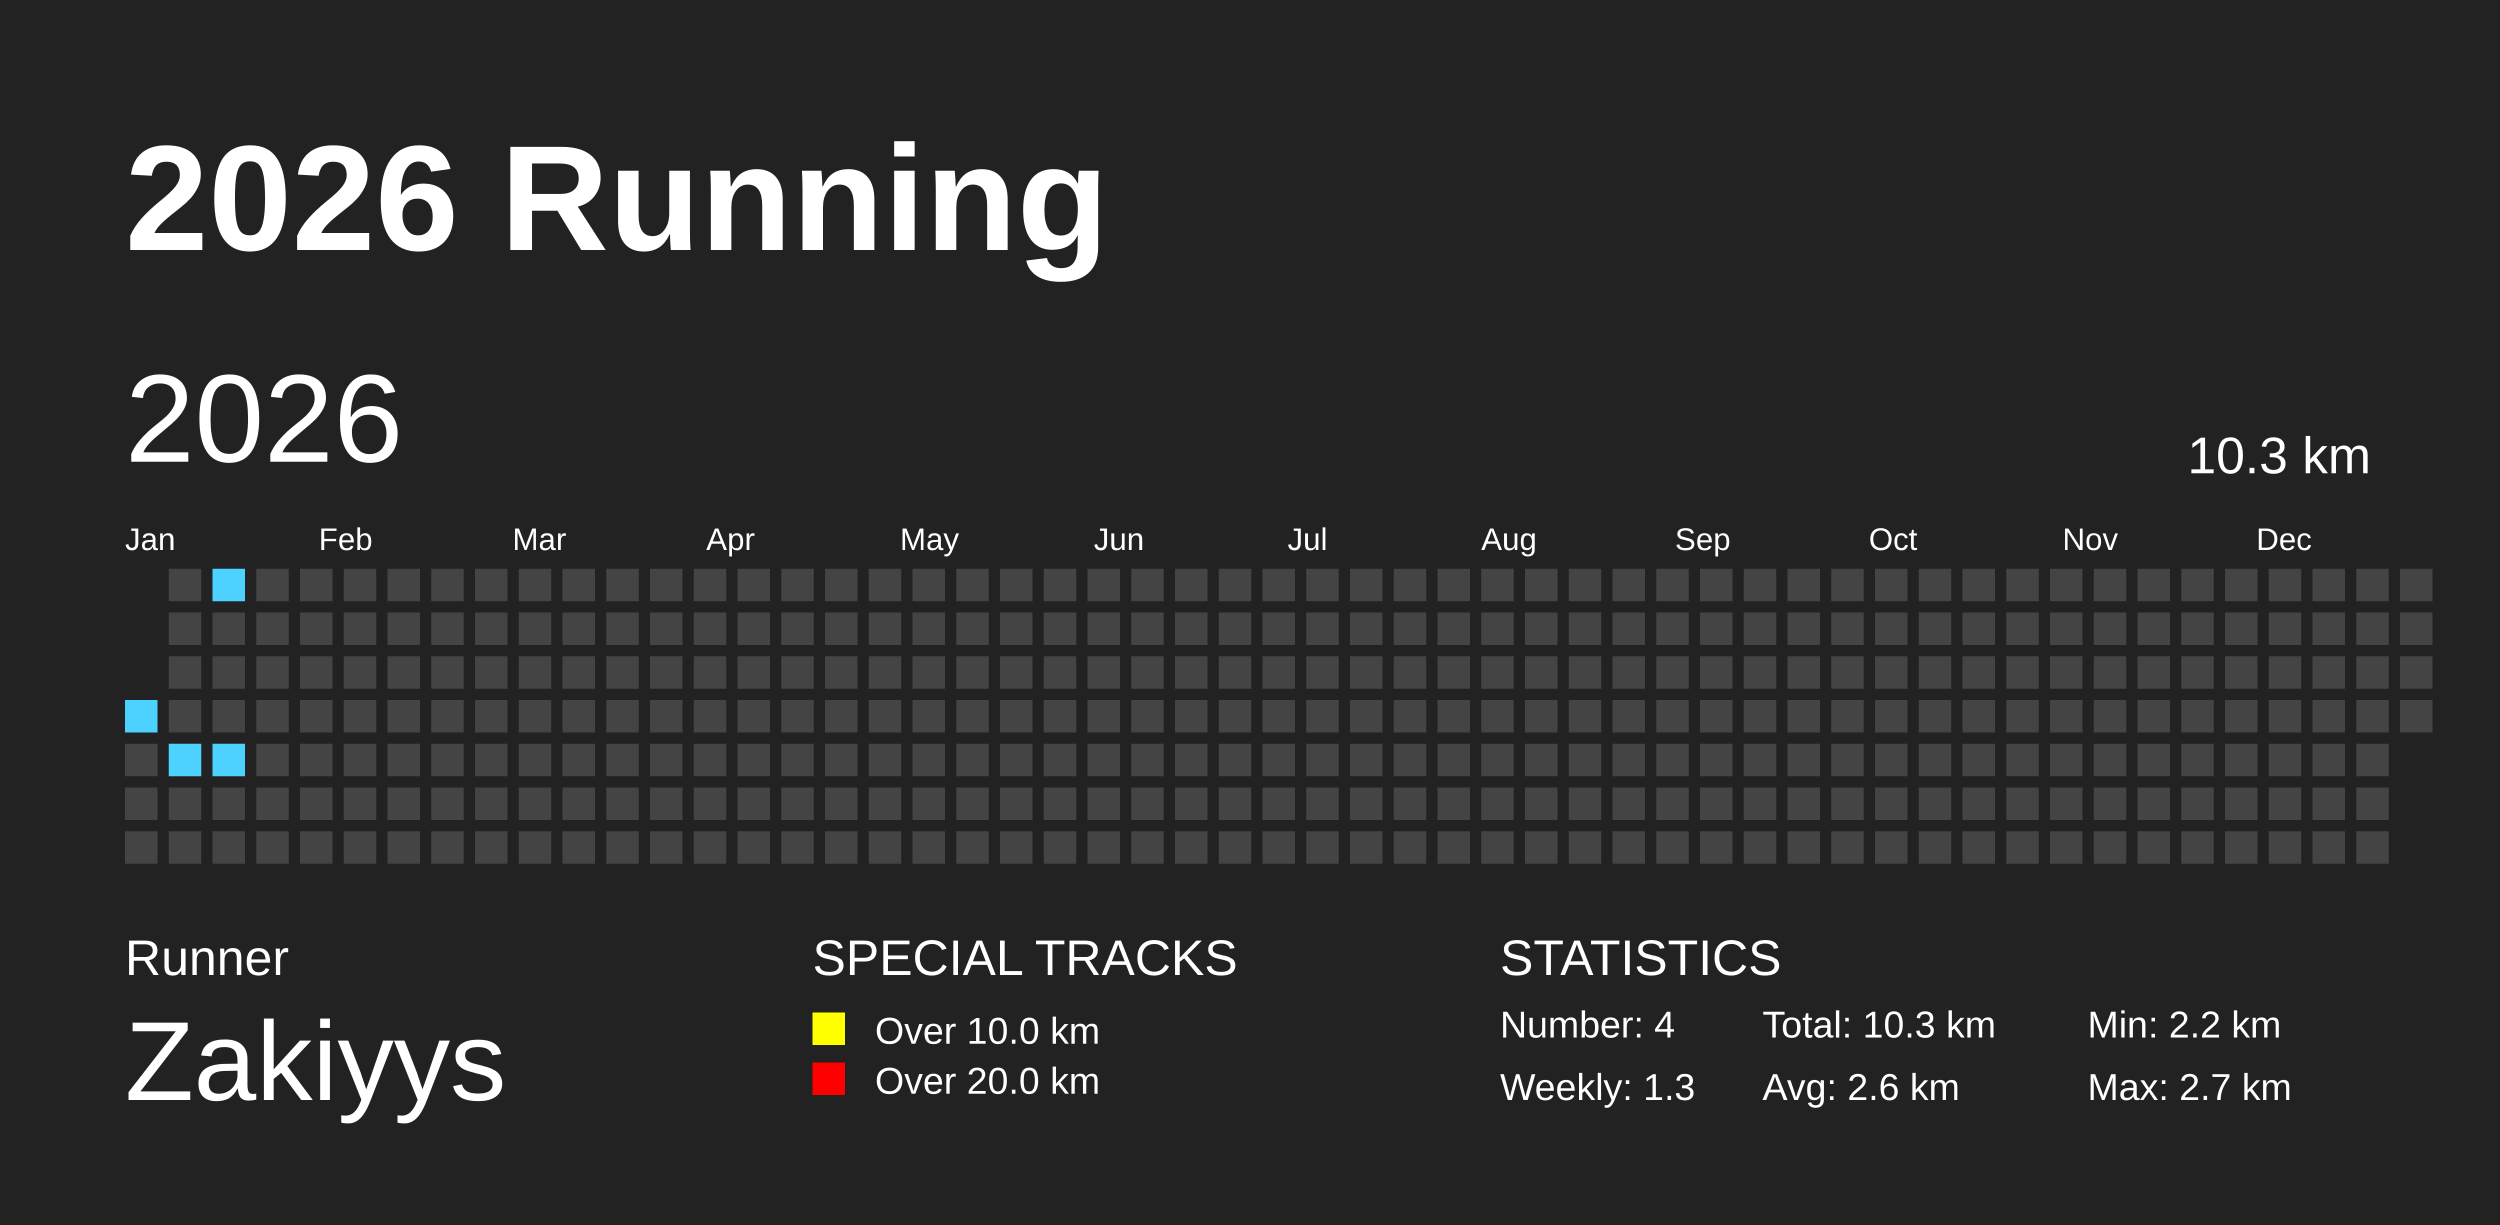
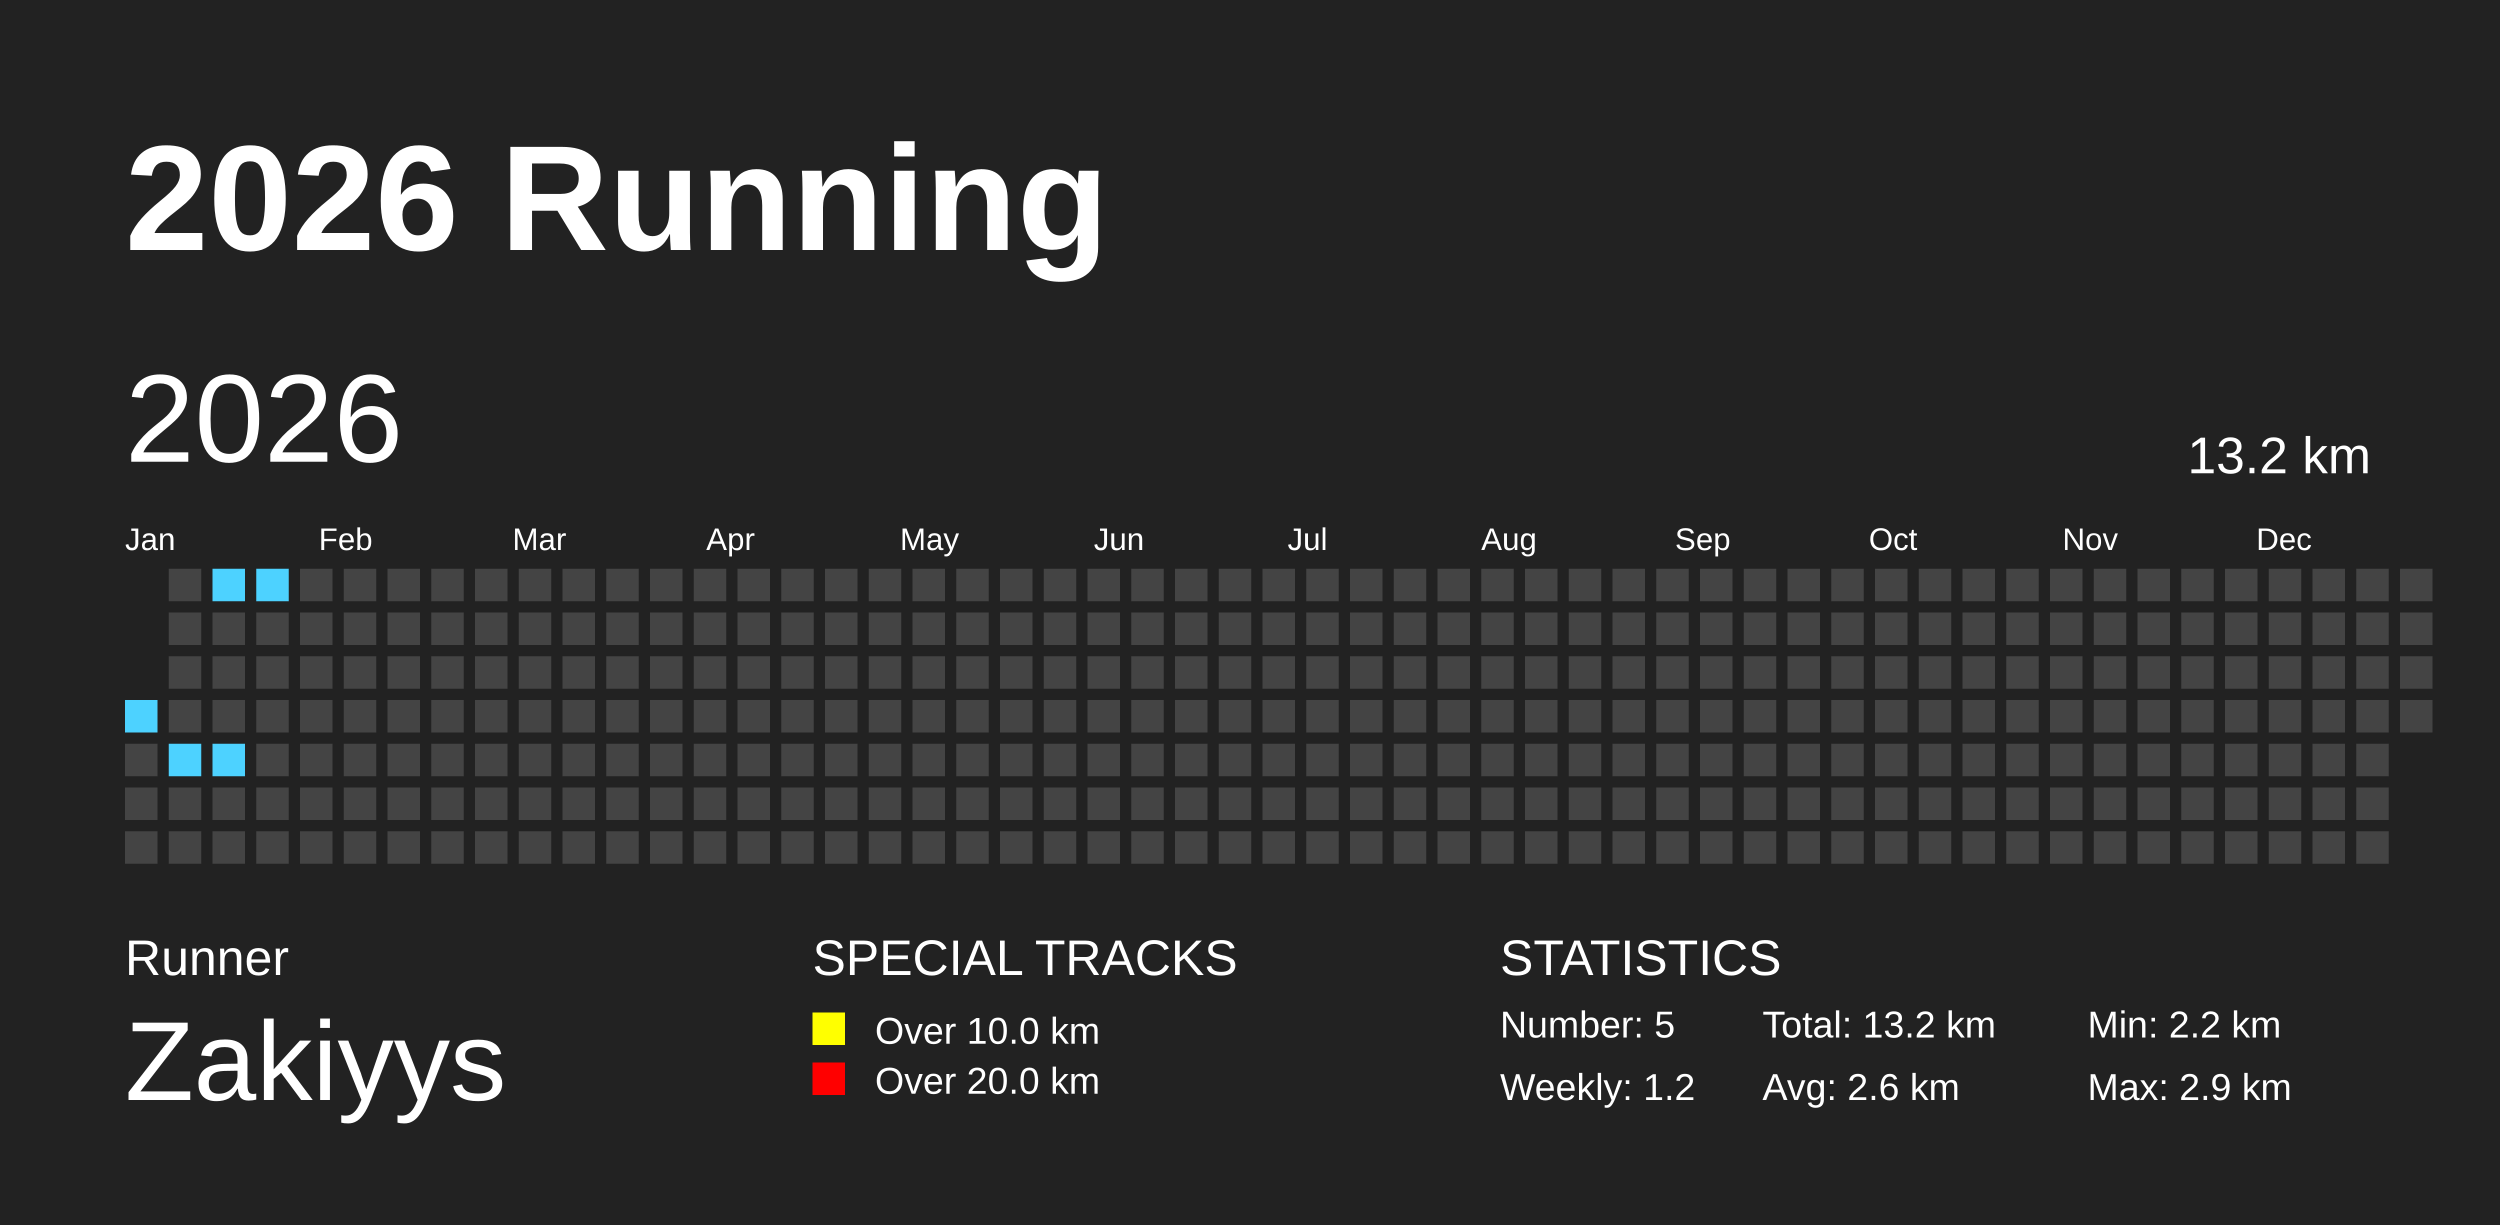
<svg xmlns="http://www.w3.org/2000/svg" baseProfile="full" height="98mm" version="1.1" viewBox="0,0,200,98" width="200mm">
  <defs />
  <rect fill="#222222" height="98" width="200" x="0" y="0" />
  <text fill="#FFFFFF" style="font-size:12px; font-family:Arial; font-weight:bold;" x="10" y="20">2026 Running</text>
  <text fill="#FFFFFF" style="font-size:4px; font-family:Arial" x="10" y="78">Runner</text>
  <text fill="#FFFFFF" style="font-size:9px; font-family:Arial" x="10" y="88">Zakiyys</text>
  <text fill="#FFFFFF" style="font-size:4px; font-family:Arial" x="65" y="78">SPECIAL TRACKS</text>
  <rect fill="yellow" height="2.6" width="2.6" x="65" y="81" />
  <text fill="#FFFFFF" style="font-size:3px; font-family:Arial" x="70" y="83.5">Over 10.0 km</text>
  <rect fill="red" height="2.6" width="2.6" x="65" y="85" />
  <text fill="#FFFFFF" style="font-size:3px; font-family:Arial" x="70" y="87.5">Over 20.0 km</text>
  <text fill="#FFFFFF" style="font-size:4px; font-family:Arial" x="120" y="78">STATISTICS</text>
-   <text fill="#FFFFFF" style="font-size:3px; font-family:Arial" x="120" y="83">Number: 4</text>
-   <text fill="#FFFFFF" style="font-size:3px; font-family:Arial" x="120" y="88">Weekly: 1.3</text>
-   <text fill="#FFFFFF" style="font-size:3px; font-family:Arial" x="141" y="83">Total: 10.3 km</text>
+   <text fill="#FFFFFF" style="font-size:3px; font-family:Arial" x="120" y="83">Number: 5</text>
+   <text fill="#FFFFFF" style="font-size:3px; font-family:Arial" x="120" y="88">Weekly: 1.2</text>
+   <text fill="#FFFFFF" style="font-size:3px; font-family:Arial" x="141" y="83">Total: 13.2 km</text>
  <text fill="#FFFFFF" style="font-size:3px; font-family:Arial" x="141" y="88">Avg: 2.6 km</text>
  <text fill="#FFFFFF" style="font-size:3px; font-family:Arial" x="167" y="83">Min: 2.2 km</text>
-   <text fill="#FFFFFF" style="font-size:3px; font-family:Arial" x="167" y="88">Max: 2.7 km</text>
+   <text fill="#FFFFFF" style="font-size:3px; font-family:Arial" x="167" y="88">Max: 2.9 km</text>
  <text dominant-baseline="hanging" fill="#FFFFFF" style="font-size:10.0px; font-family:Arial;" x="10" y="30">2026</text>
-   <text dominant-baseline="hanging" fill="#FFFFFF" style="font-size:4.125px; font-family:Arial;" x="175" y="35">10.3 km</text>
+   <text dominant-baseline="hanging" fill="#FFFFFF" style="font-size:4.125px; font-family:Arial;" x="175" y="35">13.2 km</text>
  <text fill="#FFFFFF" style="font-size:2.5px; font-family:Arial" x="10.0" y="44">Jan</text>
  <text fill="#FFFFFF" style="font-size:2.5px; font-family:Arial" x="25.5" y="44">Feb</text>
  <text fill="#FFFFFF" style="font-size:2.5px; font-family:Arial" x="41.0" y="44">Mar</text>
  <text fill="#FFFFFF" style="font-size:2.5px; font-family:Arial" x="56.5" y="44">Apr</text>
  <text fill="#FFFFFF" style="font-size:2.5px; font-family:Arial" x="72.0" y="44">May</text>
  <text fill="#FFFFFF" style="font-size:2.5px; font-family:Arial" x="87.5" y="44">Jun</text>
  <text fill="#FFFFFF" style="font-size:2.5px; font-family:Arial" x="103.0" y="44">Jul</text>
  <text fill="#FFFFFF" style="font-size:2.5px; font-family:Arial" x="118.5" y="44">Aug</text>
  <text fill="#FFFFFF" style="font-size:2.5px; font-family:Arial" x="134.0" y="44">Sep</text>
  <text fill="#FFFFFF" style="font-size:2.5px; font-family:Arial" x="149.5" y="44">Oct</text>
  <text fill="#FFFFFF" style="font-size:2.5px; font-family:Arial" x="165.0" y="44">Nov</text>
  <text fill="#FFFFFF" style="font-size:2.5px; font-family:Arial" x="180.5" y="44">Dec</text>
  <rect fill="#4DD2FF" height="2.6" width="2.6" x="10.0" y="56.0" />
  <rect fill="#444444" height="2.6" width="2.6" x="10.0" y="59.5" />
  <rect fill="#444444" height="2.6" width="2.6" x="10.0" y="63.0" />
  <rect fill="#444444" height="2.6" width="2.6" x="10.0" y="66.5" />
  <rect fill="#444444" height="2.6" width="2.6" x="13.5" y="45.5" />
  <rect fill="#444444" height="2.6" width="2.6" x="13.5" y="49.0" />
  <rect fill="#444444" height="2.6" width="2.6" x="13.5" y="52.5" />
  <rect fill="#444444" height="2.6" width="2.6" x="13.5" y="56.0" />
  <rect fill="#4DD2FF" height="2.6" width="2.6" x="13.5" y="59.5" />
  <rect fill="#444444" height="2.6" width="2.6" x="13.5" y="63.0" />
  <rect fill="#444444" height="2.6" width="2.6" x="13.5" y="66.5" />
  <rect fill="#4DD2FF" height="2.6" width="2.6" x="17.0" y="45.5" />
  <rect fill="#444444" height="2.6" width="2.6" x="17.0" y="49.0" />
  <rect fill="#444444" height="2.6" width="2.6" x="17.0" y="52.5" />
  <rect fill="#444444" height="2.6" width="2.6" x="17.0" y="56.0" />
  <rect fill="#4DD2FF" height="2.6" width="2.6" x="17.0" y="59.5" />
  <rect fill="#444444" height="2.6" width="2.6" x="17.0" y="63.0" />
  <rect fill="#444444" height="2.6" width="2.6" x="17.0" y="66.5" />
-   <rect fill="#444444" height="2.6" width="2.6" x="20.5" y="45.5" />
+   <rect fill="#4DD2FF" height="2.6" width="2.6" x="20.5" y="45.5" />
  <rect fill="#444444" height="2.6" width="2.6" x="20.5" y="49.0" />
  <rect fill="#444444" height="2.6" width="2.6" x="20.5" y="52.5" />
  <rect fill="#444444" height="2.6" width="2.6" x="20.5" y="56.0" />
  <rect fill="#444444" height="2.6" width="2.6" x="20.5" y="59.5" />
  <rect fill="#444444" height="2.6" width="2.6" x="20.5" y="63.0" />
  <rect fill="#444444" height="2.6" width="2.6" x="20.5" y="66.5" />
  <rect fill="#444444" height="2.6" width="2.6" x="24.0" y="45.5" />
  <rect fill="#444444" height="2.6" width="2.6" x="24.0" y="49.0" />
  <rect fill="#444444" height="2.6" width="2.6" x="24.0" y="52.5" />
  <rect fill="#444444" height="2.6" width="2.6" x="24.0" y="56.0" />
  <rect fill="#444444" height="2.6" width="2.6" x="24.0" y="59.5" />
  <rect fill="#444444" height="2.6" width="2.6" x="24.0" y="63.0" />
  <rect fill="#444444" height="2.6" width="2.6" x="24.0" y="66.5" />
  <rect fill="#444444" height="2.6" width="2.6" x="27.5" y="45.5" />
  <rect fill="#444444" height="2.6" width="2.6" x="27.5" y="49.0" />
  <rect fill="#444444" height="2.6" width="2.6" x="27.5" y="52.5" />
  <rect fill="#444444" height="2.6" width="2.6" x="27.5" y="56.0" />
  <rect fill="#444444" height="2.6" width="2.6" x="27.5" y="59.5" />
  <rect fill="#444444" height="2.6" width="2.6" x="27.5" y="63.0" />
  <rect fill="#444444" height="2.6" width="2.6" x="27.5" y="66.5" />
  <rect fill="#444444" height="2.6" width="2.6" x="31.0" y="45.5" />
  <rect fill="#444444" height="2.6" width="2.6" x="31.0" y="49.0" />
  <rect fill="#444444" height="2.6" width="2.6" x="31.0" y="52.5" />
  <rect fill="#444444" height="2.6" width="2.6" x="31.0" y="56.0" />
  <rect fill="#444444" height="2.6" width="2.6" x="31.0" y="59.5" />
  <rect fill="#444444" height="2.6" width="2.6" x="31.0" y="63.0" />
  <rect fill="#444444" height="2.6" width="2.6" x="31.0" y="66.5" />
  <rect fill="#444444" height="2.6" width="2.6" x="34.5" y="45.5" />
  <rect fill="#444444" height="2.6" width="2.6" x="34.5" y="49.0" />
  <rect fill="#444444" height="2.6" width="2.6" x="34.5" y="52.5" />
  <rect fill="#444444" height="2.6" width="2.6" x="34.5" y="56.0" />
  <rect fill="#444444" height="2.6" width="2.6" x="34.5" y="59.5" />
  <rect fill="#444444" height="2.6" width="2.6" x="34.5" y="63.0" />
  <rect fill="#444444" height="2.6" width="2.6" x="34.5" y="66.5" />
  <rect fill="#444444" height="2.6" width="2.6" x="38.0" y="45.5" />
  <rect fill="#444444" height="2.6" width="2.6" x="38.0" y="49.0" />
  <rect fill="#444444" height="2.6" width="2.6" x="38.0" y="52.5" />
  <rect fill="#444444" height="2.6" width="2.6" x="38.0" y="56.0" />
  <rect fill="#444444" height="2.6" width="2.6" x="38.0" y="59.5" />
  <rect fill="#444444" height="2.6" width="2.6" x="38.0" y="63.0" />
  <rect fill="#444444" height="2.6" width="2.6" x="38.0" y="66.5" />
  <rect fill="#444444" height="2.6" width="2.6" x="41.5" y="45.5" />
  <rect fill="#444444" height="2.6" width="2.6" x="41.5" y="49.0" />
  <rect fill="#444444" height="2.6" width="2.6" x="41.5" y="52.5" />
  <rect fill="#444444" height="2.6" width="2.6" x="41.5" y="56.0" />
  <rect fill="#444444" height="2.6" width="2.6" x="41.5" y="59.5" />
  <rect fill="#444444" height="2.6" width="2.6" x="41.5" y="63.0" />
  <rect fill="#444444" height="2.6" width="2.6" x="41.5" y="66.5" />
  <rect fill="#444444" height="2.6" width="2.6" x="45.0" y="45.5" />
  <rect fill="#444444" height="2.6" width="2.6" x="45.0" y="49.0" />
  <rect fill="#444444" height="2.6" width="2.6" x="45.0" y="52.5" />
  <rect fill="#444444" height="2.6" width="2.6" x="45.0" y="56.0" />
  <rect fill="#444444" height="2.6" width="2.6" x="45.0" y="59.5" />
  <rect fill="#444444" height="2.6" width="2.6" x="45.0" y="63.0" />
  <rect fill="#444444" height="2.6" width="2.6" x="45.0" y="66.5" />
  <rect fill="#444444" height="2.6" width="2.6" x="48.5" y="45.5" />
  <rect fill="#444444" height="2.6" width="2.6" x="48.5" y="49.0" />
  <rect fill="#444444" height="2.6" width="2.6" x="48.5" y="52.5" />
  <rect fill="#444444" height="2.6" width="2.6" x="48.5" y="56.0" />
  <rect fill="#444444" height="2.6" width="2.6" x="48.5" y="59.5" />
  <rect fill="#444444" height="2.6" width="2.6" x="48.5" y="63.0" />
  <rect fill="#444444" height="2.6" width="2.6" x="48.5" y="66.5" />
  <rect fill="#444444" height="2.6" width="2.6" x="52.0" y="45.5" />
  <rect fill="#444444" height="2.6" width="2.6" x="52.0" y="49.0" />
  <rect fill="#444444" height="2.6" width="2.6" x="52.0" y="52.5" />
  <rect fill="#444444" height="2.6" width="2.6" x="52.0" y="56.0" />
  <rect fill="#444444" height="2.6" width="2.6" x="52.0" y="59.5" />
  <rect fill="#444444" height="2.6" width="2.6" x="52.0" y="63.0" />
  <rect fill="#444444" height="2.6" width="2.6" x="52.0" y="66.5" />
  <rect fill="#444444" height="2.6" width="2.6" x="55.5" y="45.5" />
  <rect fill="#444444" height="2.6" width="2.6" x="55.5" y="49.0" />
  <rect fill="#444444" height="2.6" width="2.6" x="55.5" y="52.5" />
  <rect fill="#444444" height="2.6" width="2.6" x="55.5" y="56.0" />
  <rect fill="#444444" height="2.6" width="2.6" x="55.5" y="59.5" />
  <rect fill="#444444" height="2.6" width="2.6" x="55.5" y="63.0" />
  <rect fill="#444444" height="2.6" width="2.6" x="55.5" y="66.5" />
  <rect fill="#444444" height="2.6" width="2.6" x="59.0" y="45.5" />
  <rect fill="#444444" height="2.6" width="2.6" x="59.0" y="49.0" />
  <rect fill="#444444" height="2.6" width="2.6" x="59.0" y="52.5" />
  <rect fill="#444444" height="2.6" width="2.6" x="59.0" y="56.0" />
  <rect fill="#444444" height="2.6" width="2.6" x="59.0" y="59.5" />
  <rect fill="#444444" height="2.6" width="2.6" x="59.0" y="63.0" />
  <rect fill="#444444" height="2.6" width="2.6" x="59.0" y="66.5" />
  <rect fill="#444444" height="2.6" width="2.6" x="62.5" y="45.5" />
  <rect fill="#444444" height="2.6" width="2.6" x="62.5" y="49.0" />
  <rect fill="#444444" height="2.6" width="2.6" x="62.5" y="52.5" />
  <rect fill="#444444" height="2.6" width="2.6" x="62.5" y="56.0" />
  <rect fill="#444444" height="2.6" width="2.6" x="62.5" y="59.5" />
  <rect fill="#444444" height="2.6" width="2.6" x="62.5" y="63.0" />
  <rect fill="#444444" height="2.6" width="2.6" x="62.5" y="66.5" />
  <rect fill="#444444" height="2.6" width="2.6" x="66.0" y="45.5" />
  <rect fill="#444444" height="2.6" width="2.6" x="66.0" y="49.0" />
  <rect fill="#444444" height="2.6" width="2.6" x="66.0" y="52.5" />
  <rect fill="#444444" height="2.6" width="2.6" x="66.0" y="56.0" />
  <rect fill="#444444" height="2.6" width="2.6" x="66.0" y="59.5" />
  <rect fill="#444444" height="2.6" width="2.6" x="66.0" y="63.0" />
  <rect fill="#444444" height="2.6" width="2.6" x="66.0" y="66.5" />
  <rect fill="#444444" height="2.6" width="2.6" x="69.5" y="45.5" />
  <rect fill="#444444" height="2.6" width="2.6" x="69.5" y="49.0" />
  <rect fill="#444444" height="2.6" width="2.6" x="69.5" y="52.5" />
  <rect fill="#444444" height="2.6" width="2.6" x="69.5" y="56.0" />
  <rect fill="#444444" height="2.6" width="2.6" x="69.5" y="59.5" />
  <rect fill="#444444" height="2.6" width="2.6" x="69.5" y="63.0" />
  <rect fill="#444444" height="2.6" width="2.6" x="69.5" y="66.5" />
  <rect fill="#444444" height="2.6" width="2.6" x="73.0" y="45.5" />
  <rect fill="#444444" height="2.6" width="2.6" x="73.0" y="49.0" />
  <rect fill="#444444" height="2.6" width="2.6" x="73.0" y="52.5" />
  <rect fill="#444444" height="2.6" width="2.6" x="73.0" y="56.0" />
  <rect fill="#444444" height="2.6" width="2.6" x="73.0" y="59.5" />
  <rect fill="#444444" height="2.6" width="2.6" x="73.0" y="63.0" />
  <rect fill="#444444" height="2.6" width="2.6" x="73.0" y="66.5" />
  <rect fill="#444444" height="2.6" width="2.6" x="76.5" y="45.5" />
  <rect fill="#444444" height="2.6" width="2.6" x="76.5" y="49.0" />
  <rect fill="#444444" height="2.6" width="2.6" x="76.5" y="52.5" />
  <rect fill="#444444" height="2.6" width="2.6" x="76.5" y="56.0" />
  <rect fill="#444444" height="2.6" width="2.6" x="76.5" y="59.5" />
  <rect fill="#444444" height="2.6" width="2.6" x="76.5" y="63.0" />
  <rect fill="#444444" height="2.6" width="2.6" x="76.5" y="66.5" />
  <rect fill="#444444" height="2.6" width="2.6" x="80.0" y="45.5" />
  <rect fill="#444444" height="2.6" width="2.6" x="80.0" y="49.0" />
  <rect fill="#444444" height="2.6" width="2.6" x="80.0" y="52.5" />
  <rect fill="#444444" height="2.6" width="2.6" x="80.0" y="56.0" />
  <rect fill="#444444" height="2.6" width="2.6" x="80.0" y="59.5" />
  <rect fill="#444444" height="2.6" width="2.6" x="80.0" y="63.0" />
  <rect fill="#444444" height="2.6" width="2.6" x="80.0" y="66.5" />
  <rect fill="#444444" height="2.6" width="2.6" x="83.5" y="45.5" />
  <rect fill="#444444" height="2.6" width="2.6" x="83.5" y="49.0" />
  <rect fill="#444444" height="2.6" width="2.6" x="83.5" y="52.5" />
  <rect fill="#444444" height="2.6" width="2.6" x="83.5" y="56.0" />
  <rect fill="#444444" height="2.6" width="2.6" x="83.5" y="59.5" />
  <rect fill="#444444" height="2.6" width="2.6" x="83.5" y="63.0" />
  <rect fill="#444444" height="2.6" width="2.6" x="83.5" y="66.5" />
  <rect fill="#444444" height="2.6" width="2.6" x="87.0" y="45.5" />
  <rect fill="#444444" height="2.6" width="2.6" x="87.0" y="49.0" />
  <rect fill="#444444" height="2.6" width="2.6" x="87.0" y="52.5" />
  <rect fill="#444444" height="2.6" width="2.6" x="87.0" y="56.0" />
  <rect fill="#444444" height="2.6" width="2.6" x="87.0" y="59.5" />
  <rect fill="#444444" height="2.6" width="2.6" x="87.0" y="63.0" />
  <rect fill="#444444" height="2.6" width="2.6" x="87.0" y="66.5" />
  <rect fill="#444444" height="2.6" width="2.6" x="90.5" y="45.5" />
  <rect fill="#444444" height="2.6" width="2.6" x="90.5" y="49.0" />
  <rect fill="#444444" height="2.6" width="2.6" x="90.5" y="52.5" />
  <rect fill="#444444" height="2.6" width="2.6" x="90.5" y="56.0" />
  <rect fill="#444444" height="2.6" width="2.6" x="90.5" y="59.5" />
  <rect fill="#444444" height="2.6" width="2.6" x="90.5" y="63.0" />
  <rect fill="#444444" height="2.6" width="2.6" x="90.5" y="66.5" />
  <rect fill="#444444" height="2.6" width="2.6" x="94.0" y="45.5" />
  <rect fill="#444444" height="2.6" width="2.6" x="94.0" y="49.0" />
  <rect fill="#444444" height="2.6" width="2.6" x="94.0" y="52.5" />
  <rect fill="#444444" height="2.6" width="2.6" x="94.0" y="56.0" />
  <rect fill="#444444" height="2.6" width="2.6" x="94.0" y="59.5" />
  <rect fill="#444444" height="2.6" width="2.6" x="94.0" y="63.0" />
  <rect fill="#444444" height="2.6" width="2.6" x="94.0" y="66.5" />
  <rect fill="#444444" height="2.6" width="2.6" x="97.5" y="45.5" />
  <rect fill="#444444" height="2.6" width="2.6" x="97.5" y="49.0" />
  <rect fill="#444444" height="2.6" width="2.6" x="97.5" y="52.5" />
  <rect fill="#444444" height="2.6" width="2.6" x="97.5" y="56.0" />
  <rect fill="#444444" height="2.6" width="2.6" x="97.5" y="59.5" />
  <rect fill="#444444" height="2.6" width="2.6" x="97.5" y="63.0" />
  <rect fill="#444444" height="2.6" width="2.6" x="97.5" y="66.5" />
  <rect fill="#444444" height="2.6" width="2.6" x="101.0" y="45.5" />
  <rect fill="#444444" height="2.6" width="2.6" x="101.0" y="49.0" />
  <rect fill="#444444" height="2.6" width="2.6" x="101.0" y="52.5" />
  <rect fill="#444444" height="2.6" width="2.6" x="101.0" y="56.0" />
  <rect fill="#444444" height="2.6" width="2.6" x="101.0" y="59.5" />
  <rect fill="#444444" height="2.6" width="2.6" x="101.0" y="63.0" />
  <rect fill="#444444" height="2.6" width="2.6" x="101.0" y="66.5" />
  <rect fill="#444444" height="2.6" width="2.6" x="104.5" y="45.5" />
  <rect fill="#444444" height="2.6" width="2.6" x="104.5" y="49.0" />
  <rect fill="#444444" height="2.6" width="2.6" x="104.5" y="52.5" />
  <rect fill="#444444" height="2.6" width="2.6" x="104.5" y="56.0" />
  <rect fill="#444444" height="2.6" width="2.6" x="104.5" y="59.5" />
  <rect fill="#444444" height="2.6" width="2.6" x="104.5" y="63.0" />
  <rect fill="#444444" height="2.6" width="2.6" x="104.5" y="66.5" />
  <rect fill="#444444" height="2.6" width="2.6" x="108.0" y="45.5" />
  <rect fill="#444444" height="2.6" width="2.6" x="108.0" y="49.0" />
  <rect fill="#444444" height="2.6" width="2.6" x="108.0" y="52.5" />
  <rect fill="#444444" height="2.6" width="2.6" x="108.0" y="56.0" />
  <rect fill="#444444" height="2.6" width="2.6" x="108.0" y="59.5" />
  <rect fill="#444444" height="2.6" width="2.6" x="108.0" y="63.0" />
  <rect fill="#444444" height="2.6" width="2.6" x="108.0" y="66.5" />
  <rect fill="#444444" height="2.6" width="2.6" x="111.5" y="45.5" />
  <rect fill="#444444" height="2.6" width="2.6" x="111.5" y="49.0" />
  <rect fill="#444444" height="2.6" width="2.6" x="111.5" y="52.5" />
  <rect fill="#444444" height="2.6" width="2.6" x="111.5" y="56.0" />
  <rect fill="#444444" height="2.6" width="2.6" x="111.5" y="59.5" />
  <rect fill="#444444" height="2.6" width="2.6" x="111.5" y="63.0" />
  <rect fill="#444444" height="2.6" width="2.6" x="111.5" y="66.5" />
  <rect fill="#444444" height="2.6" width="2.6" x="115.0" y="45.5" />
  <rect fill="#444444" height="2.6" width="2.6" x="115.0" y="49.0" />
  <rect fill="#444444" height="2.6" width="2.6" x="115.0" y="52.5" />
  <rect fill="#444444" height="2.6" width="2.6" x="115.0" y="56.0" />
  <rect fill="#444444" height="2.6" width="2.6" x="115.0" y="59.5" />
  <rect fill="#444444" height="2.6" width="2.6" x="115.0" y="63.0" />
  <rect fill="#444444" height="2.6" width="2.6" x="115.0" y="66.5" />
  <rect fill="#444444" height="2.6" width="2.6" x="118.5" y="45.5" />
  <rect fill="#444444" height="2.6" width="2.6" x="118.5" y="49.0" />
  <rect fill="#444444" height="2.6" width="2.6" x="118.5" y="52.5" />
  <rect fill="#444444" height="2.6" width="2.6" x="118.5" y="56.0" />
  <rect fill="#444444" height="2.6" width="2.6" x="118.5" y="59.5" />
  <rect fill="#444444" height="2.6" width="2.6" x="118.5" y="63.0" />
  <rect fill="#444444" height="2.6" width="2.6" x="118.5" y="66.5" />
  <rect fill="#444444" height="2.6" width="2.6" x="122.0" y="45.5" />
  <rect fill="#444444" height="2.6" width="2.6" x="122.0" y="49.0" />
  <rect fill="#444444" height="2.6" width="2.6" x="122.0" y="52.5" />
  <rect fill="#444444" height="2.6" width="2.6" x="122.0" y="56.0" />
  <rect fill="#444444" height="2.6" width="2.6" x="122.0" y="59.5" />
  <rect fill="#444444" height="2.6" width="2.6" x="122.0" y="63.0" />
  <rect fill="#444444" height="2.6" width="2.6" x="122.0" y="66.5" />
  <rect fill="#444444" height="2.6" width="2.6" x="125.5" y="45.5" />
  <rect fill="#444444" height="2.6" width="2.6" x="125.5" y="49.0" />
  <rect fill="#444444" height="2.6" width="2.6" x="125.5" y="52.5" />
  <rect fill="#444444" height="2.6" width="2.6" x="125.5" y="56.0" />
  <rect fill="#444444" height="2.6" width="2.6" x="125.5" y="59.5" />
  <rect fill="#444444" height="2.6" width="2.6" x="125.5" y="63.0" />
  <rect fill="#444444" height="2.6" width="2.6" x="125.5" y="66.5" />
  <rect fill="#444444" height="2.6" width="2.6" x="129.0" y="45.5" />
  <rect fill="#444444" height="2.6" width="2.6" x="129.0" y="49.0" />
  <rect fill="#444444" height="2.6" width="2.6" x="129.0" y="52.5" />
  <rect fill="#444444" height="2.6" width="2.6" x="129.0" y="56.0" />
  <rect fill="#444444" height="2.6" width="2.6" x="129.0" y="59.5" />
  <rect fill="#444444" height="2.6" width="2.6" x="129.0" y="63.0" />
  <rect fill="#444444" height="2.6" width="2.6" x="129.0" y="66.5" />
  <rect fill="#444444" height="2.6" width="2.6" x="132.5" y="45.5" />
  <rect fill="#444444" height="2.6" width="2.6" x="132.5" y="49.0" />
  <rect fill="#444444" height="2.6" width="2.6" x="132.5" y="52.5" />
  <rect fill="#444444" height="2.6" width="2.6" x="132.5" y="56.0" />
  <rect fill="#444444" height="2.6" width="2.6" x="132.5" y="59.5" />
  <rect fill="#444444" height="2.6" width="2.6" x="132.5" y="63.0" />
  <rect fill="#444444" height="2.6" width="2.6" x="132.5" y="66.5" />
  <rect fill="#444444" height="2.6" width="2.6" x="136.0" y="45.5" />
  <rect fill="#444444" height="2.6" width="2.6" x="136.0" y="49.0" />
  <rect fill="#444444" height="2.6" width="2.6" x="136.0" y="52.5" />
  <rect fill="#444444" height="2.6" width="2.6" x="136.0" y="56.0" />
  <rect fill="#444444" height="2.6" width="2.6" x="136.0" y="59.5" />
  <rect fill="#444444" height="2.6" width="2.6" x="136.0" y="63.0" />
  <rect fill="#444444" height="2.6" width="2.6" x="136.0" y="66.5" />
  <rect fill="#444444" height="2.6" width="2.6" x="139.5" y="45.5" />
  <rect fill="#444444" height="2.6" width="2.6" x="139.5" y="49.0" />
  <rect fill="#444444" height="2.6" width="2.6" x="139.5" y="52.5" />
  <rect fill="#444444" height="2.6" width="2.6" x="139.5" y="56.0" />
  <rect fill="#444444" height="2.6" width="2.6" x="139.5" y="59.5" />
  <rect fill="#444444" height="2.6" width="2.6" x="139.5" y="63.0" />
  <rect fill="#444444" height="2.6" width="2.6" x="139.5" y="66.5" />
  <rect fill="#444444" height="2.6" width="2.6" x="143.0" y="45.5" />
  <rect fill="#444444" height="2.6" width="2.6" x="143.0" y="49.0" />
  <rect fill="#444444" height="2.6" width="2.6" x="143.0" y="52.5" />
  <rect fill="#444444" height="2.6" width="2.6" x="143.0" y="56.0" />
  <rect fill="#444444" height="2.6" width="2.6" x="143.0" y="59.5" />
  <rect fill="#444444" height="2.6" width="2.6" x="143.0" y="63.0" />
  <rect fill="#444444" height="2.6" width="2.6" x="143.0" y="66.5" />
  <rect fill="#444444" height="2.6" width="2.6" x="146.5" y="45.5" />
  <rect fill="#444444" height="2.6" width="2.6" x="146.5" y="49.0" />
  <rect fill="#444444" height="2.6" width="2.6" x="146.5" y="52.5" />
  <rect fill="#444444" height="2.6" width="2.6" x="146.5" y="56.0" />
  <rect fill="#444444" height="2.6" width="2.6" x="146.5" y="59.5" />
  <rect fill="#444444" height="2.6" width="2.6" x="146.5" y="63.0" />
  <rect fill="#444444" height="2.6" width="2.6" x="146.5" y="66.5" />
  <rect fill="#444444" height="2.6" width="2.6" x="150.0" y="45.5" />
  <rect fill="#444444" height="2.6" width="2.6" x="150.0" y="49.0" />
  <rect fill="#444444" height="2.6" width="2.6" x="150.0" y="52.5" />
  <rect fill="#444444" height="2.6" width="2.6" x="150.0" y="56.0" />
  <rect fill="#444444" height="2.6" width="2.6" x="150.0" y="59.5" />
  <rect fill="#444444" height="2.6" width="2.6" x="150.0" y="63.0" />
  <rect fill="#444444" height="2.6" width="2.6" x="150.0" y="66.5" />
  <rect fill="#444444" height="2.6" width="2.6" x="153.5" y="45.5" />
  <rect fill="#444444" height="2.6" width="2.6" x="153.5" y="49.0" />
  <rect fill="#444444" height="2.6" width="2.6" x="153.5" y="52.5" />
  <rect fill="#444444" height="2.6" width="2.6" x="153.5" y="56.0" />
  <rect fill="#444444" height="2.6" width="2.6" x="153.5" y="59.5" />
  <rect fill="#444444" height="2.6" width="2.6" x="153.5" y="63.0" />
  <rect fill="#444444" height="2.6" width="2.6" x="153.5" y="66.5" />
  <rect fill="#444444" height="2.6" width="2.6" x="157.0" y="45.5" />
  <rect fill="#444444" height="2.6" width="2.6" x="157.0" y="49.0" />
  <rect fill="#444444" height="2.6" width="2.6" x="157.0" y="52.5" />
  <rect fill="#444444" height="2.6" width="2.6" x="157.0" y="56.0" />
  <rect fill="#444444" height="2.6" width="2.6" x="157.0" y="59.5" />
  <rect fill="#444444" height="2.6" width="2.6" x="157.0" y="63.0" />
  <rect fill="#444444" height="2.6" width="2.6" x="157.0" y="66.5" />
  <rect fill="#444444" height="2.6" width="2.6" x="160.5" y="45.5" />
  <rect fill="#444444" height="2.6" width="2.6" x="160.5" y="49.0" />
  <rect fill="#444444" height="2.6" width="2.6" x="160.5" y="52.5" />
  <rect fill="#444444" height="2.6" width="2.6" x="160.5" y="56.0" />
  <rect fill="#444444" height="2.6" width="2.6" x="160.5" y="59.5" />
  <rect fill="#444444" height="2.6" width="2.6" x="160.5" y="63.0" />
  <rect fill="#444444" height="2.6" width="2.6" x="160.5" y="66.5" />
  <rect fill="#444444" height="2.6" width="2.6" x="164.0" y="45.5" />
  <rect fill="#444444" height="2.6" width="2.6" x="164.0" y="49.0" />
  <rect fill="#444444" height="2.6" width="2.6" x="164.0" y="52.5" />
  <rect fill="#444444" height="2.6" width="2.6" x="164.0" y="56.0" />
  <rect fill="#444444" height="2.6" width="2.6" x="164.0" y="59.5" />
  <rect fill="#444444" height="2.6" width="2.6" x="164.0" y="63.0" />
  <rect fill="#444444" height="2.6" width="2.6" x="164.0" y="66.5" />
  <rect fill="#444444" height="2.6" width="2.6" x="167.5" y="45.5" />
  <rect fill="#444444" height="2.6" width="2.6" x="167.5" y="49.0" />
  <rect fill="#444444" height="2.6" width="2.6" x="167.5" y="52.5" />
  <rect fill="#444444" height="2.6" width="2.6" x="167.5" y="56.0" />
  <rect fill="#444444" height="2.6" width="2.6" x="167.5" y="59.5" />
  <rect fill="#444444" height="2.6" width="2.6" x="167.5" y="63.0" />
  <rect fill="#444444" height="2.6" width="2.6" x="167.5" y="66.5" />
  <rect fill="#444444" height="2.6" width="2.6" x="171.0" y="45.5" />
  <rect fill="#444444" height="2.6" width="2.6" x="171.0" y="49.0" />
  <rect fill="#444444" height="2.6" width="2.6" x="171.0" y="52.5" />
  <rect fill="#444444" height="2.6" width="2.6" x="171.0" y="56.0" />
  <rect fill="#444444" height="2.6" width="2.6" x="171.0" y="59.5" />
  <rect fill="#444444" height="2.6" width="2.6" x="171.0" y="63.0" />
  <rect fill="#444444" height="2.6" width="2.6" x="171.0" y="66.5" />
  <rect fill="#444444" height="2.6" width="2.6" x="174.5" y="45.5" />
  <rect fill="#444444" height="2.6" width="2.6" x="174.5" y="49.0" />
  <rect fill="#444444" height="2.6" width="2.6" x="174.5" y="52.5" />
  <rect fill="#444444" height="2.6" width="2.6" x="174.5" y="56.0" />
  <rect fill="#444444" height="2.6" width="2.6" x="174.5" y="59.5" />
  <rect fill="#444444" height="2.6" width="2.6" x="174.5" y="63.0" />
  <rect fill="#444444" height="2.6" width="2.6" x="174.5" y="66.5" />
  <rect fill="#444444" height="2.6" width="2.6" x="178.0" y="45.5" />
  <rect fill="#444444" height="2.6" width="2.6" x="178.0" y="49.0" />
  <rect fill="#444444" height="2.6" width="2.6" x="178.0" y="52.5" />
  <rect fill="#444444" height="2.6" width="2.6" x="178.0" y="56.0" />
  <rect fill="#444444" height="2.6" width="2.6" x="178.0" y="59.5" />
  <rect fill="#444444" height="2.6" width="2.6" x="178.0" y="63.0" />
  <rect fill="#444444" height="2.6" width="2.6" x="178.0" y="66.5" />
  <rect fill="#444444" height="2.6" width="2.6" x="181.5" y="45.5" />
  <rect fill="#444444" height="2.6" width="2.6" x="181.5" y="49.0" />
  <rect fill="#444444" height="2.6" width="2.6" x="181.5" y="52.5" />
  <rect fill="#444444" height="2.6" width="2.6" x="181.5" y="56.0" />
  <rect fill="#444444" height="2.6" width="2.6" x="181.5" y="59.5" />
  <rect fill="#444444" height="2.6" width="2.6" x="181.5" y="63.0" />
  <rect fill="#444444" height="2.6" width="2.6" x="181.5" y="66.5" />
  <rect fill="#444444" height="2.6" width="2.6" x="185.0" y="45.5" />
  <rect fill="#444444" height="2.6" width="2.6" x="185.0" y="49.0" />
  <rect fill="#444444" height="2.6" width="2.6" x="185.0" y="52.5" />
  <rect fill="#444444" height="2.6" width="2.6" x="185.0" y="56.0" />
  <rect fill="#444444" height="2.6" width="2.6" x="185.0" y="59.5" />
  <rect fill="#444444" height="2.6" width="2.6" x="185.0" y="63.0" />
  <rect fill="#444444" height="2.6" width="2.6" x="185.0" y="66.5" />
  <rect fill="#444444" height="2.6" width="2.6" x="188.5" y="45.5" />
  <rect fill="#444444" height="2.6" width="2.6" x="188.5" y="49.0" />
  <rect fill="#444444" height="2.6" width="2.6" x="188.5" y="52.5" />
  <rect fill="#444444" height="2.6" width="2.6" x="188.5" y="56.0" />
  <rect fill="#444444" height="2.6" width="2.6" x="188.5" y="59.5" />
  <rect fill="#444444" height="2.6" width="2.6" x="188.5" y="63.0" />
  <rect fill="#444444" height="2.6" width="2.6" x="188.5" y="66.5" />
  <rect fill="#444444" height="2.6" width="2.6" x="192.0" y="45.5" />
  <rect fill="#444444" height="2.6" width="2.6" x="192.0" y="49.0" />
  <rect fill="#444444" height="2.6" width="2.6" x="192.0" y="52.5" />
  <rect fill="#444444" height="2.6" width="2.6" x="192.0" y="56.0" />
</svg>
